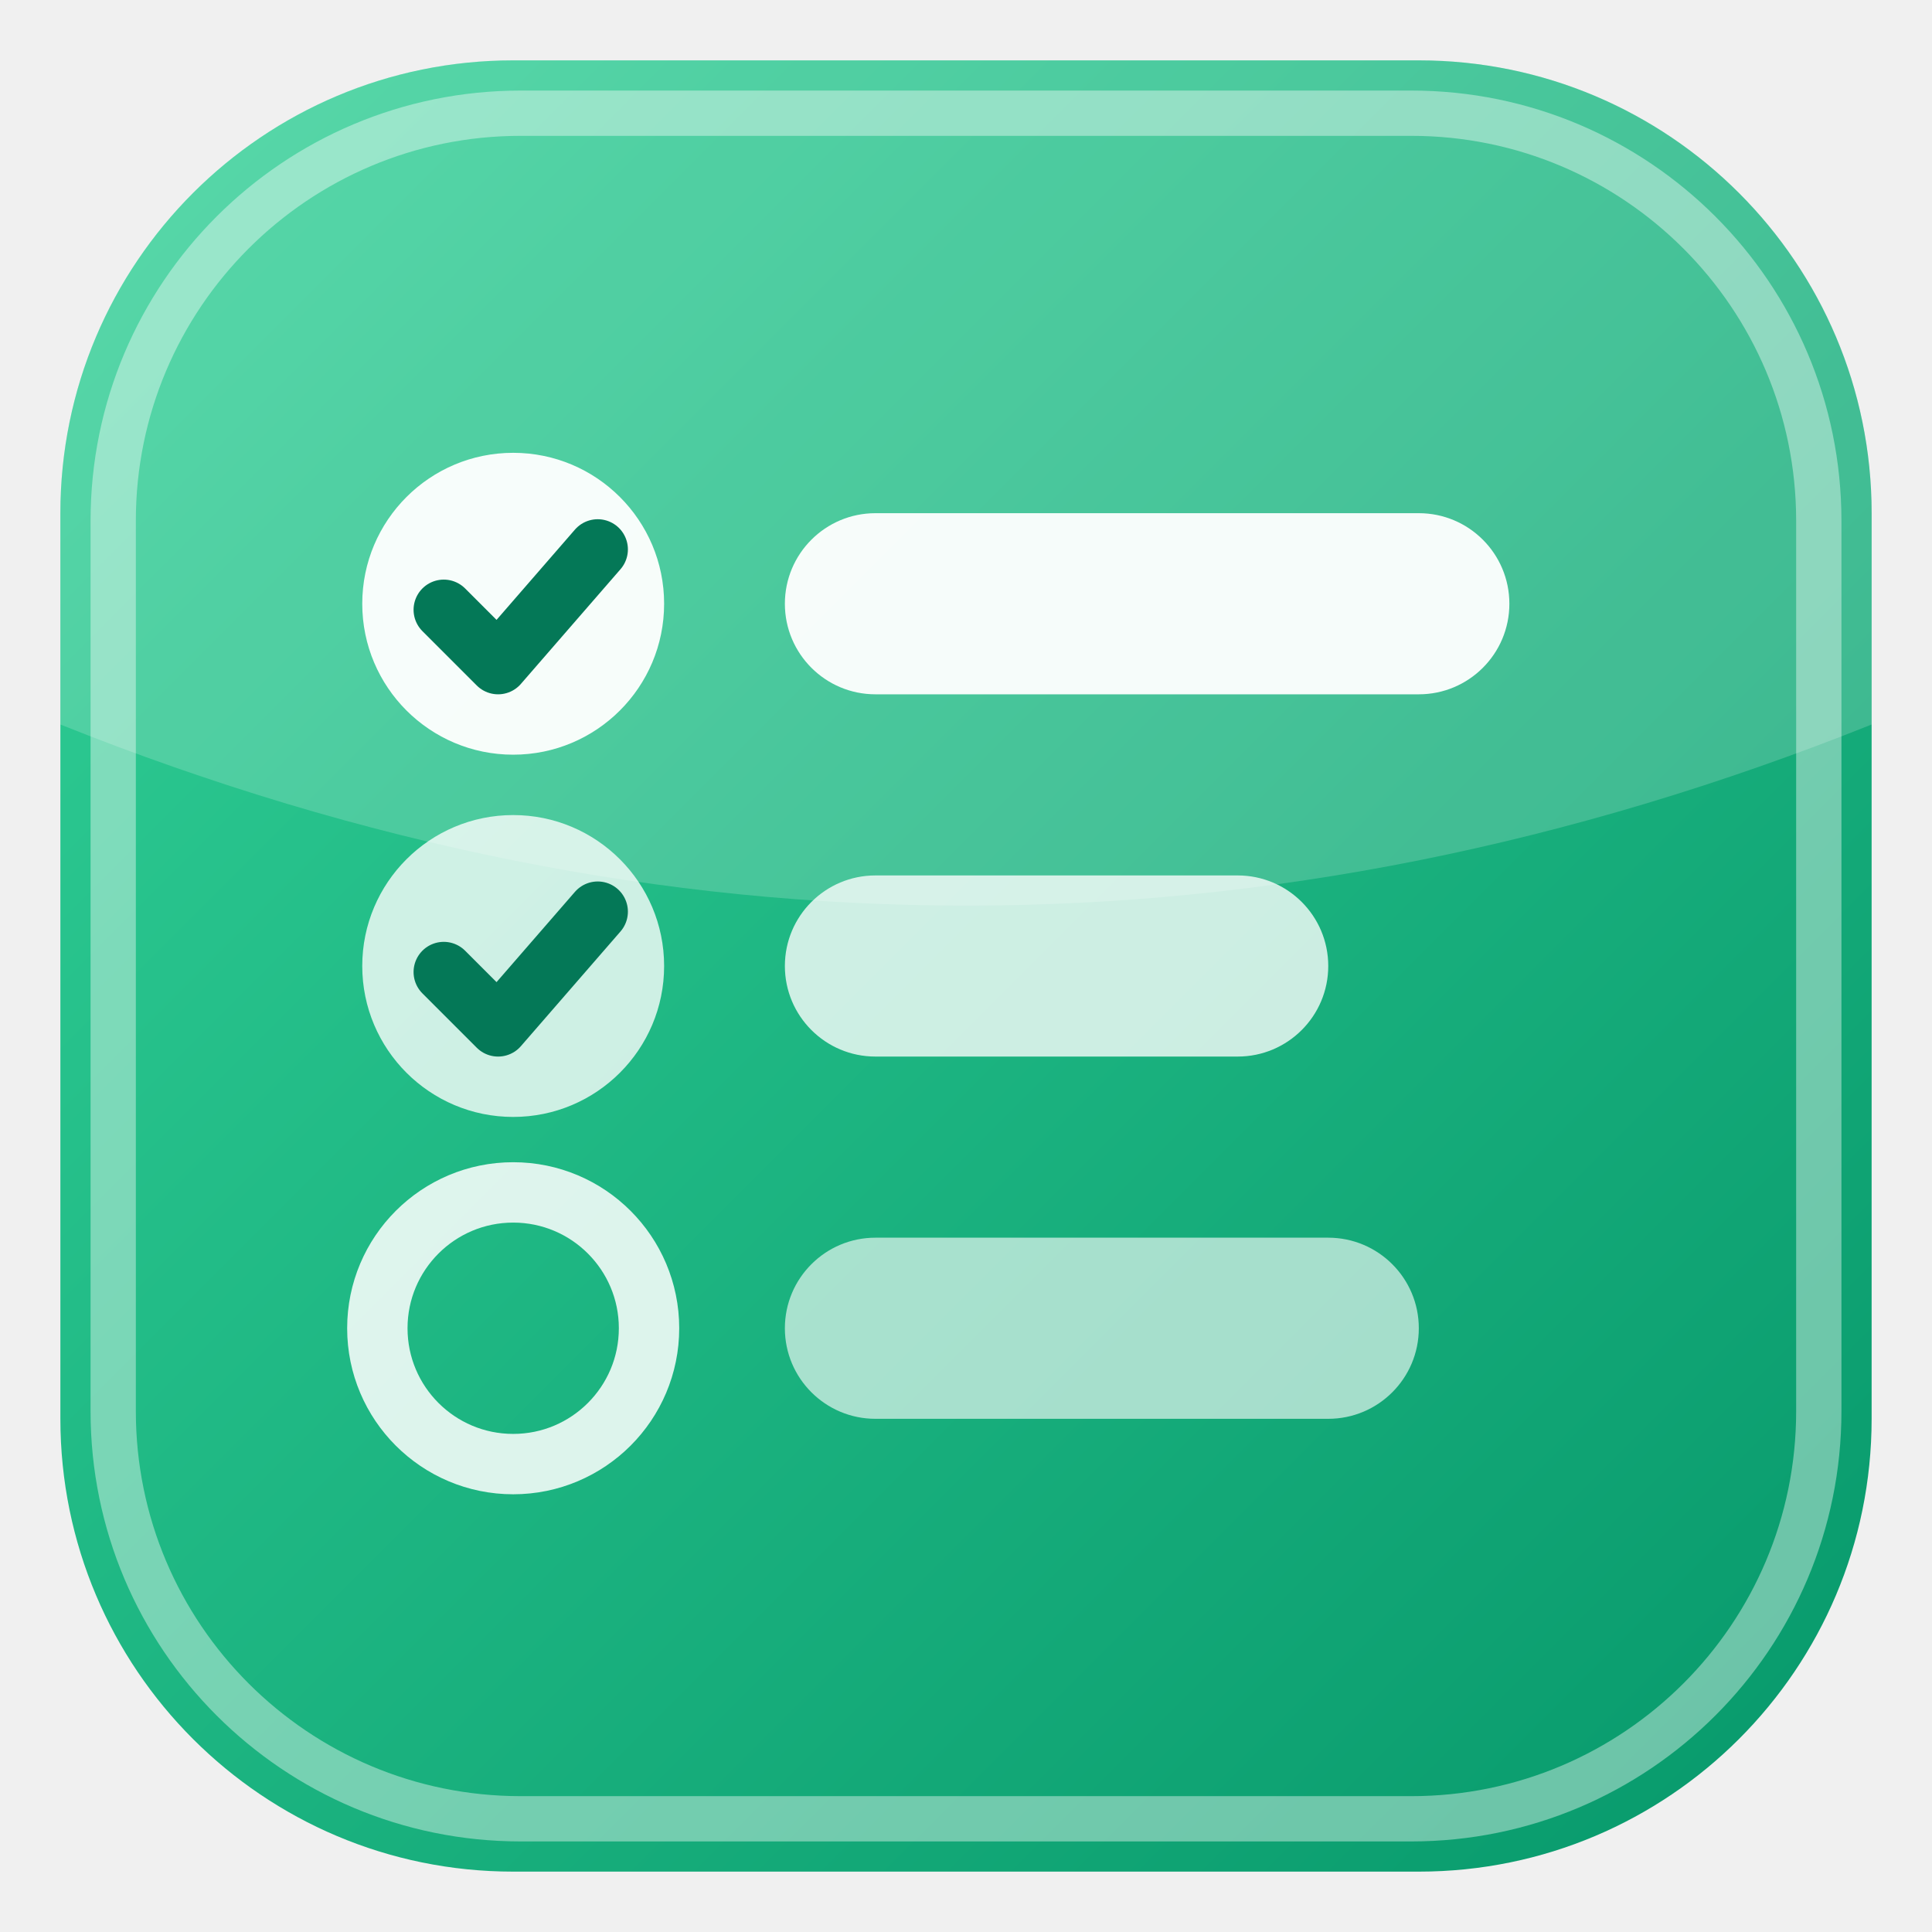
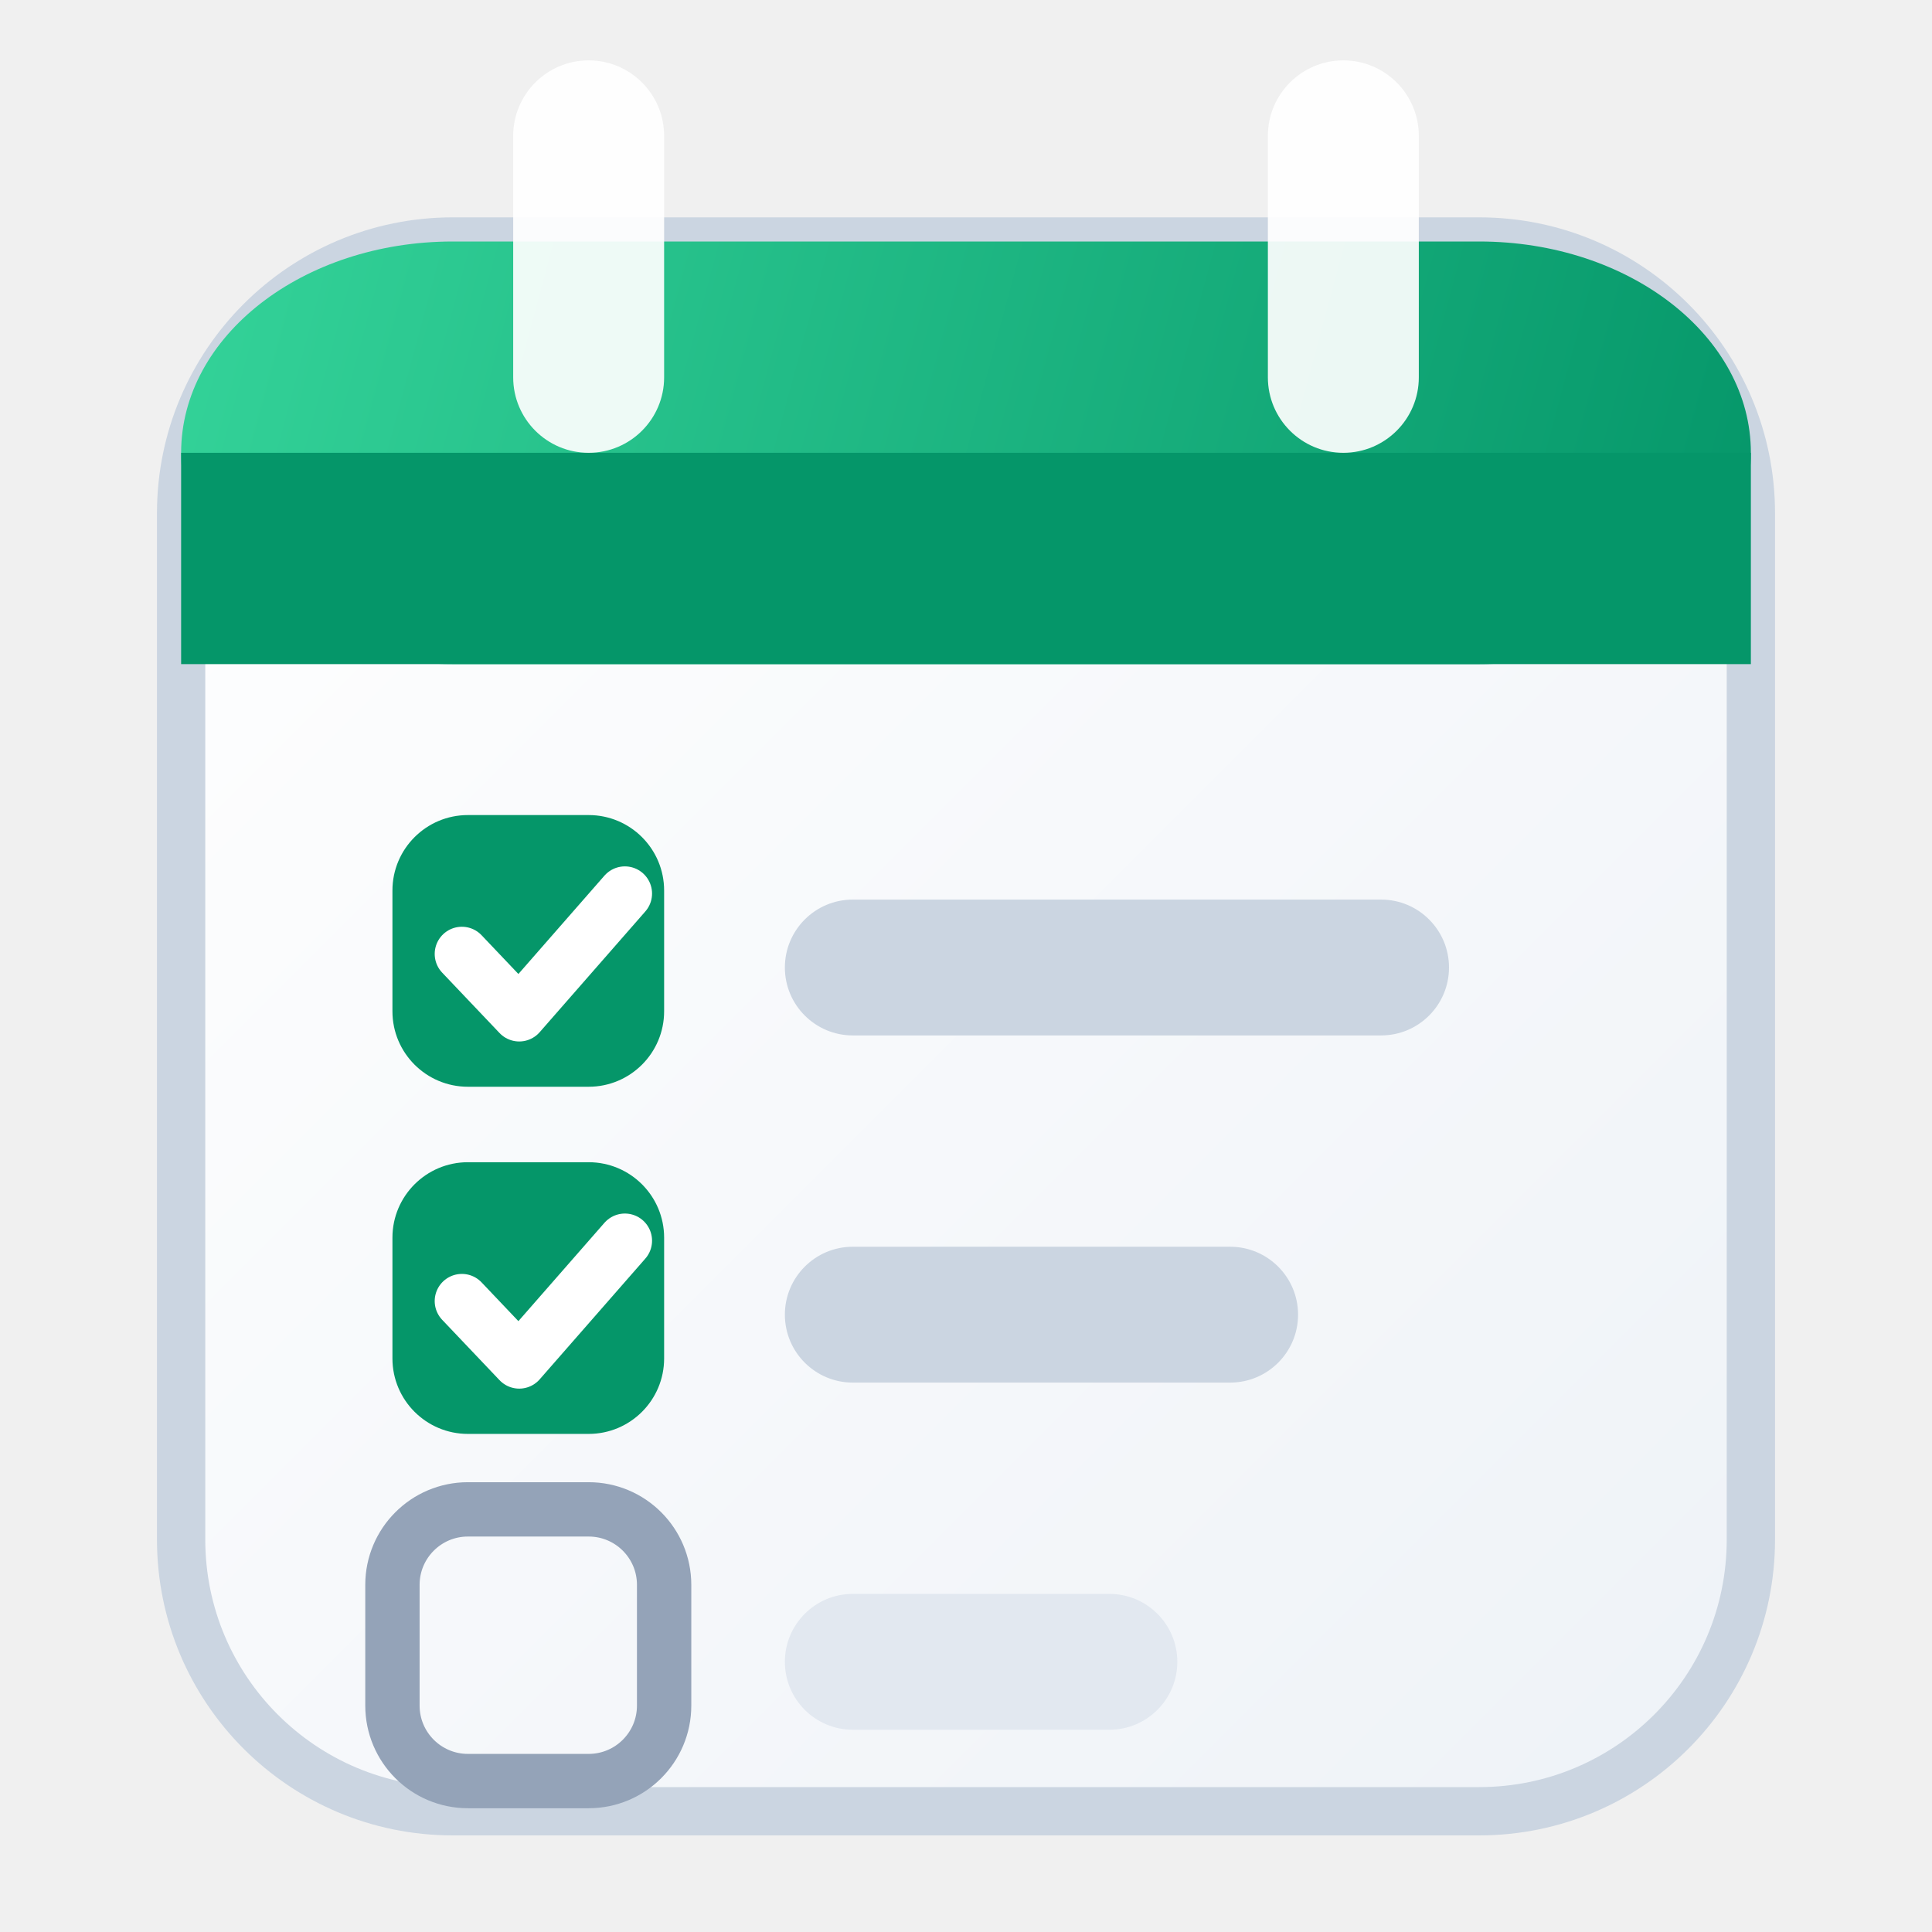
<svg xmlns="http://www.w3.org/2000/svg" viewBox="0 0 64 64">
  <defs>
-     <linearGradient id="kaca" x1="0" y1="0" x2="64" y2="64" gradientUnits="userSpaceOnUse">
+     <linearGradient id="kertas" x1="6" y1="8" x2="58" y2="60" gradientUnits="userSpaceOnUse">
+       <stop offset="0" stop-color="#ffffff" />
+       <stop offset="1" stop-color="#eef2f7" />
+     </linearGradient>
+     <linearGradient id="kepala" x1="6" y1="8" x2="58" y2="22" gradientUnits="userSpaceOnUse">
      <stop offset="0" stop-color="#34d399" />
      <stop offset="1" stop-color="#059669" />
    </linearGradient>
  </defs>
-   <rect x="2" y="2" width="60" height="60" rx="15" fill="url(#kaca)" />
-   <rect x="3.75" y="3.75" width="56.5" height="56.5" rx="13.5" fill="none" stroke="#ffffff" stroke-opacity="0.4" stroke-width="1.5" />
-   <path d="M 2 24 C 22 32 42 32 62 24 V 17 C 62 8.7 55.3 2 47 2 H 17 C 8.7 2 2 8.7 2 17 Z" fill="#ffffff" opacity="0.18" />
-   <circle cx="17" cy="20" r="5" fill="#ffffff" opacity="0.95" />
-   <path d="M 14.7 20.2 L 16.5 22 L 19.8 18.2" fill="none" stroke="#047857" stroke-width="2" stroke-linecap="round" stroke-linejoin="round" />
-   <rect x="26" y="17" width="24" height="6" rx="3" fill="#ffffff" opacity="0.95" />
-   <circle cx="17" cy="32" r="5" fill="#ffffff" opacity="0.78" />
-   <path d="M 14.7 32.2 L 16.5 34 L 19.8 30.2" fill="none" stroke="#047857" stroke-width="2" stroke-linecap="round" stroke-linejoin="round" />
-   <rect x="26" y="29" width="18" height="6" rx="3" fill="#ffffff" opacity="0.78" />
-   <circle cx="17" cy="44" r="4.5" fill="none" stroke="#ffffff" stroke-opacity="0.85" stroke-width="2" />
-   <rect x="26" y="41" width="21" height="6" rx="3" fill="#ffffff" opacity="0.62" />
+   <rect x="6" y="8" width="52" height="52" rx="9" fill="url(#kertas)" stroke="#cbd5e1" stroke-width="1.6" />
+   <rect x="6" y="8" width="52" height="14" rx="9" fill="url(#kepala)" />
+   <rect x="6" y="15" width="52" height="7" fill="#059669" />
+   <rect x="17" y="2" width="5" height="13" rx="2.5" fill="#ffffff" opacity="0.92" />
+   <rect x="42" y="2" width="5" height="13" rx="2.5" fill="#ffffff" opacity="0.92" />
+   <rect x="13" y="27" width="9" height="9" rx="2.5" fill="#059669" />
+   <path d="M 15.3 31.6 L 17.2 33.6 L 20.7 29.6" fill="none" stroke="#ffffff" stroke-width="1.8" stroke-linecap="round" stroke-linejoin="round" />
+   <rect x="26" y="29.8" width="22" height="4.5" rx="2.25" fill="#cbd5e1" />
+   <rect x="13" y="38.5" width="9" height="9" rx="2.5" fill="#059669" />
+   <path d="M 15.3 43.1 L 17.2 45.1 L 20.7 41.1" fill="none" stroke="#ffffff" stroke-width="1.8" stroke-linecap="round" stroke-linejoin="round" />
+   <rect x="26" y="41.3" width="17" height="4.5" rx="2.25" fill="#cbd5e1" />
+   <rect x="13" y="50" width="9" height="9" rx="2.5" fill="none" stroke="#94a3b8" stroke-width="1.8" />
+   <rect x="26" y="52.8" width="13" height="4.5" rx="2.25" fill="#e2e8f0" />
</svg>
